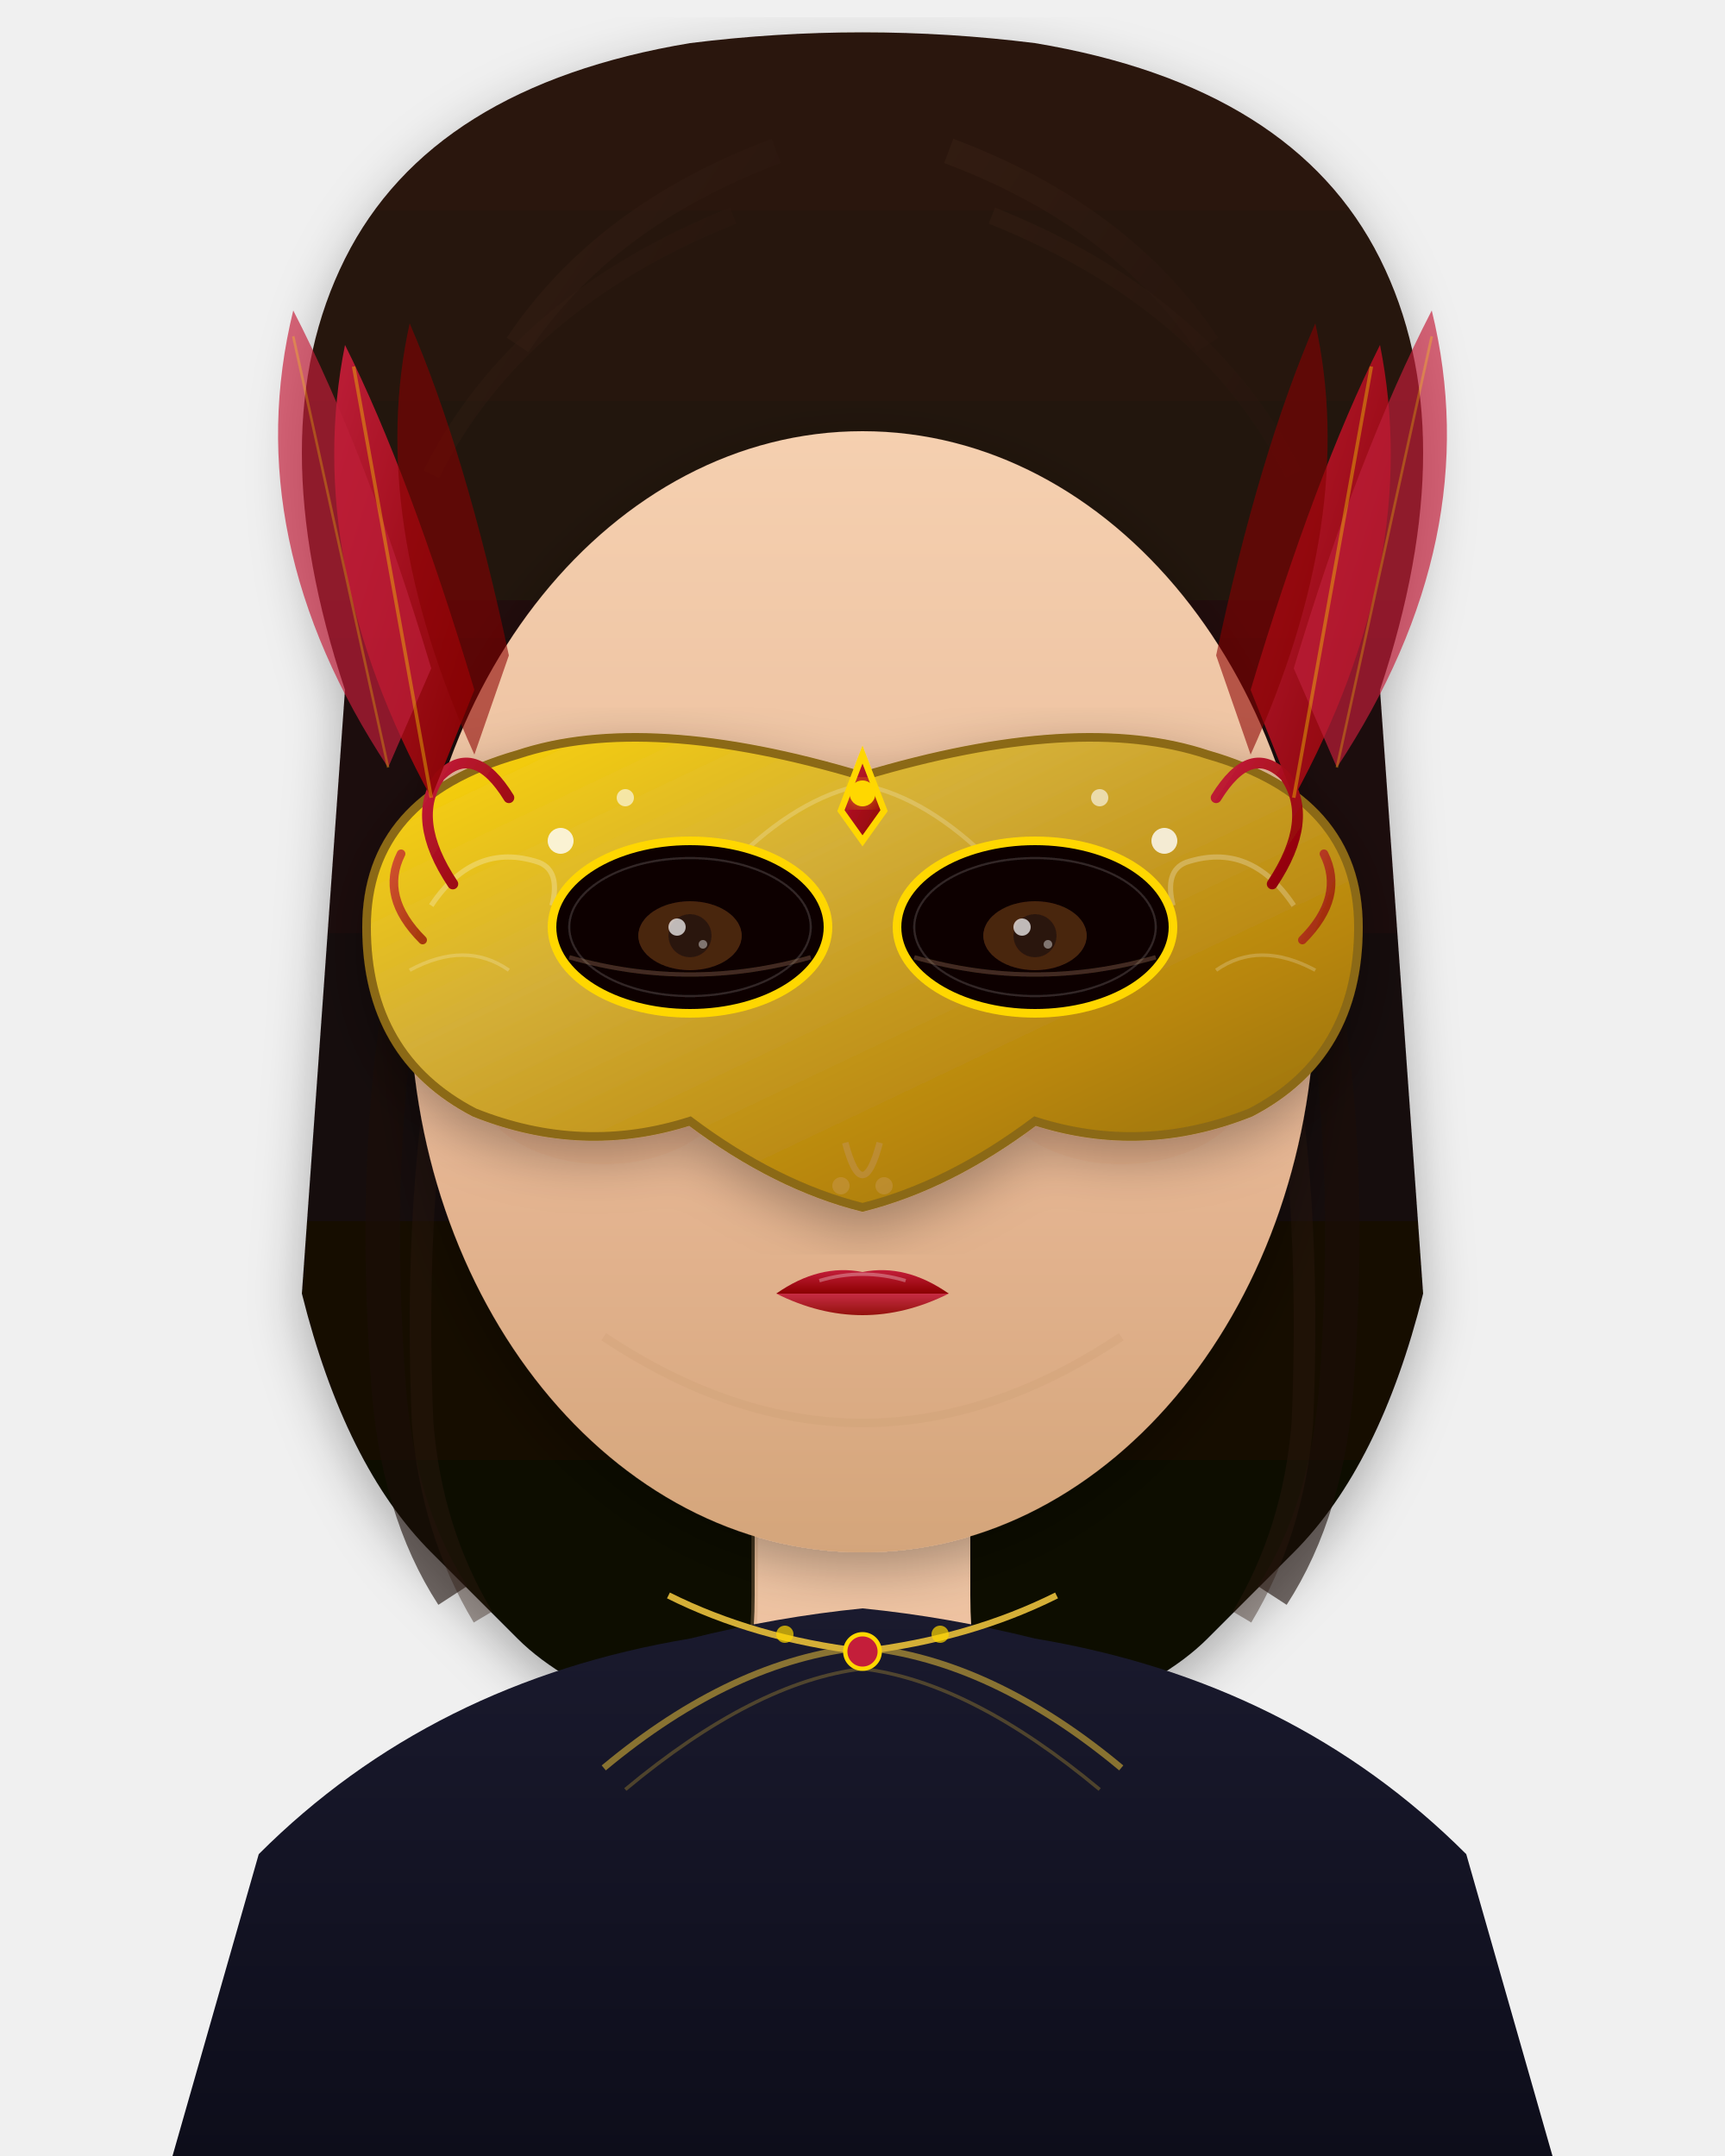
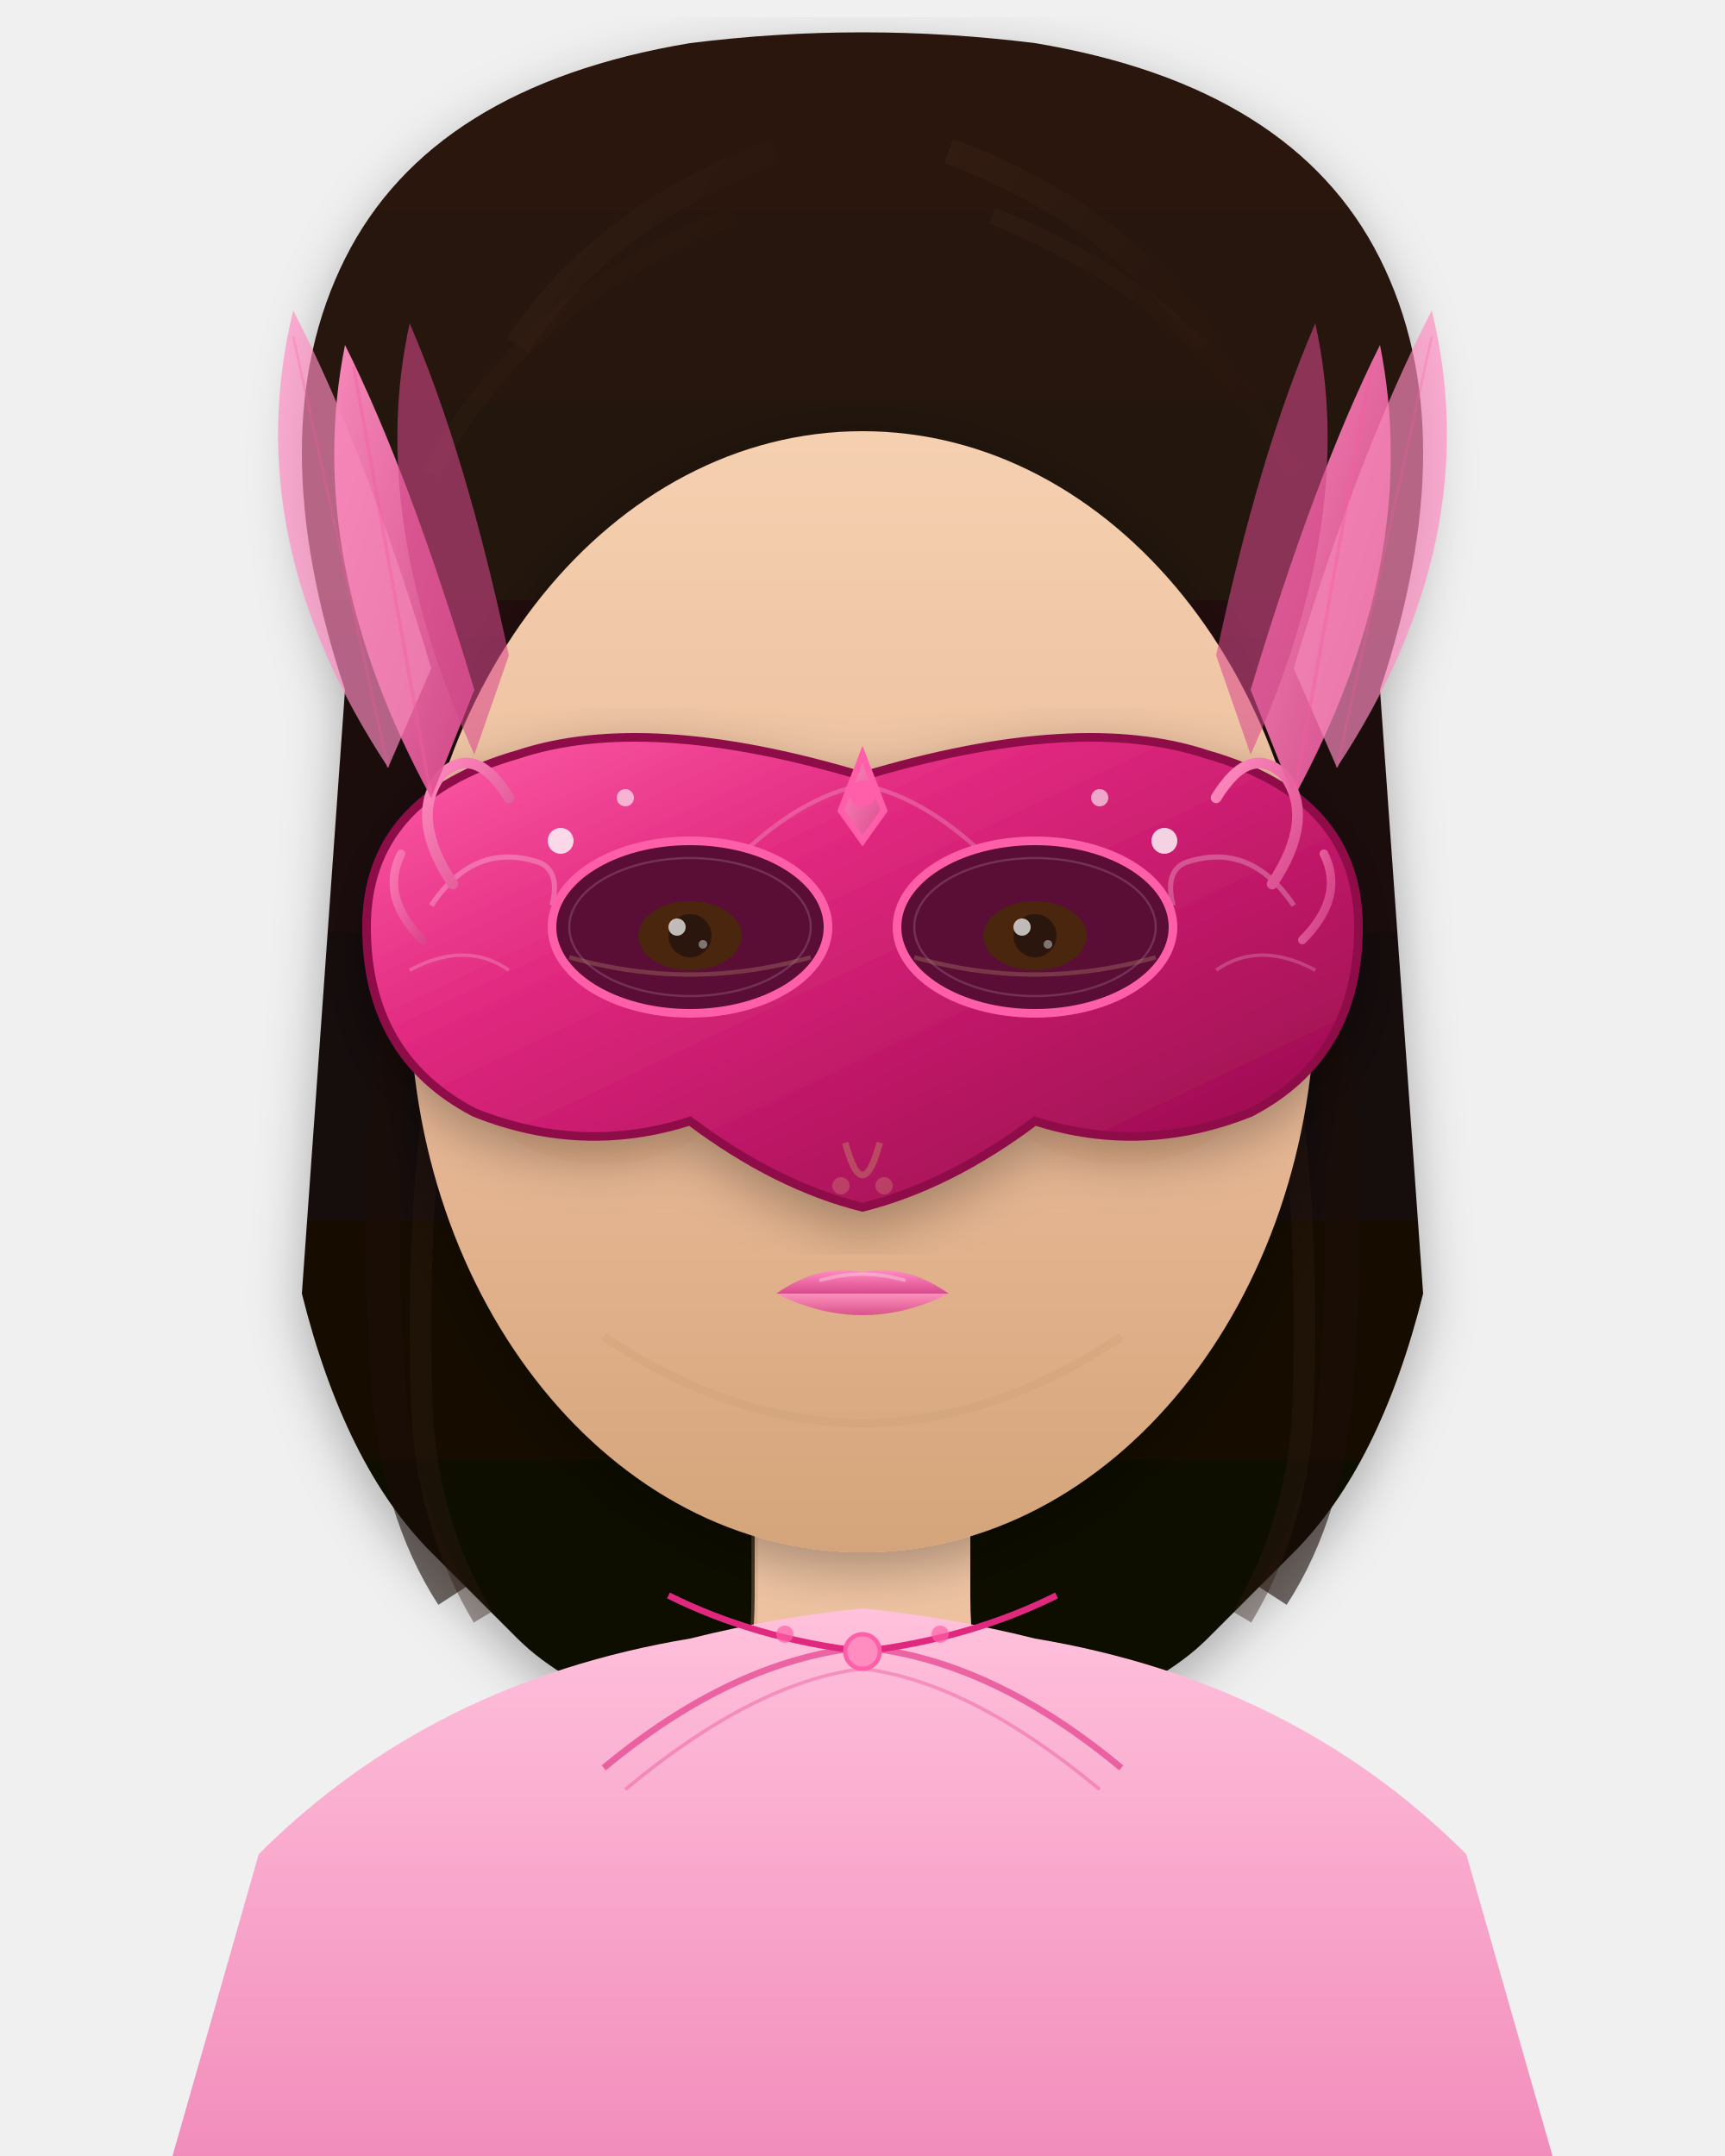
<svg xmlns="http://www.w3.org/2000/svg" viewBox="0 0 400 500" fill="none">
  <defs>
    <linearGradient id="skin" x1="50%" y1="0%" x2="50%" y2="100%">
      <stop offset="0%" stop-color="#F5D0B0" />
      <stop offset="60%" stop-color="#E8B896" />
      <stop offset="100%" stop-color="#D4A57A" />
    </linearGradient>
    <linearGradient id="skinSh" x1="0%" y1="0%" x2="100%" y2="100%">
      <stop offset="0%" stop-color="#D4A57A" />
      <stop offset="100%" stop-color="#C4956A" />
    </linearGradient>
    <linearGradient id="hair" x1="50%" y1="0%" x2="50%" y2="100%">
      <stop offset="0%" stop-color="#2C1810" />
      <stop offset="50%" stop-color="#1A0E08" />
      <stop offset="100%" stop-color="#0D0704" />
    </linearGradient>
    <linearGradient id="hairH" x1="0%" y1="0%" x2="100%" y2="50%">
      <stop offset="0%" stop-color="#3D2517" />
      <stop offset="100%" stop-color="#2C1810" />
    </linearGradient>
    <linearGradient id="mGold" x1="0%" y1="0%" x2="100%" y2="100%">
-       <stop offset="0%" stop-color="#FFD700" />
-       <stop offset="35%" stop-color="#D4AF37" />
-       <stop offset="70%" stop-color="#B8860B" />
-       <stop offset="100%" stop-color="#8B6914" />
+       <stop offset="0%" stop-color="#FF5FA8" />
+       <stop offset="35%" stop-color="#E0287F" />
+       <stop offset="70%" stop-color="#B3135F" />
+       <stop offset="100%" stop-color="#8E0E4A" />
    </linearGradient>
    <linearGradient id="mRed" x1="0%" y1="0%" x2="100%" y2="100%">
-       <stop offset="0%" stop-color="#C41E3A" />
-       <stop offset="100%" stop-color="#8B0000" />
+       <stop offset="0%" stop-color="#FF8DC0" />
+       <stop offset="100%" stop-color="#D94A8C" />
    </linearGradient>
    <radialGradient id="eyeGlow" cx="50%" cy="50%">
      <stop offset="0%" stop-color="#FFFFFF" stop-opacity="0.15" />
      <stop offset="100%" stop-color="#FFFFFF" stop-opacity="0" />
    </radialGradient>
    <linearGradient id="lip" x1="50%" y1="0%" x2="50%" y2="100%">
-       <stop offset="0%" stop-color="#C41E3A" />
-       <stop offset="100%" stop-color="#8B0000" />
+       <stop offset="0%" stop-color="#FF8DC0" />
+       <stop offset="100%" stop-color="#D94A8C" />
    </linearGradient>
    <linearGradient id="dress" x1="50%" y1="0%" x2="50%" y2="100%">
-       <stop offset="0%" stop-color="#1a1a2e" />
-       <stop offset="100%" stop-color="#0d0d1a" />
+       <stop offset="0%" stop-color="#FFC1DC" />
+       <stop offset="100%" stop-color="#F28DBB" />
    </linearGradient>
    <filter id="shadow">
      <feDropShadow dx="0" dy="4" stdDeviation="6" flood-color="#000" flood-opacity="0.3" />
    </filter>
    <filter id="glow">
      <feGaussianBlur stdDeviation="3" result="b" />
      <feMerge>
        <feMergeNode in="b" />
        <feMergeNode in="SourceGraphic" />
      </feMerge>
    </filter>
    <clipPath id="maskClip">
      <ellipse cx="200" cy="210" rx="120" ry="65" />
    </clipPath>
  </defs>
  <path d="M80 160 Q60 100 80 60 Q100 20 160 10 Q200 5 240 10 Q300 20 320 60 Q340 100 320 160 L330 300 Q320 340 300 360 L280 380 Q260 400 200 410 Q140 400 120 380 L100 360 Q80 340 70 300Z" fill="url(#hair)" filter="url(#shadow)" />
  <path d="M120 80 Q140 50 180 35" fill="none" stroke="url(#hairH)" stroke-width="6" opacity="0.4" />
  <path d="M100 110 Q120 70 170 50" fill="none" stroke="url(#hairH)" stroke-width="4" opacity="0.3" />
  <path d="M280 80 Q260 50 220 35" fill="none" stroke="url(#hairH)" stroke-width="6" opacity="0.4" />
  <path d="M300 110 Q280 70 230 50" fill="none" stroke="url(#hairH)" stroke-width="4" opacity="0.3" />
  <path d="M100 200 Q85 250 90 320 Q92 350 105 370" fill="none" stroke="#1A0E08" stroke-width="8" opacity="0.6" />
  <path d="M110 210 Q95 260 98 330 Q100 355 112 375" fill="none" stroke="#2C1810" stroke-width="5" opacity="0.4" />
  <path d="M300 200 Q315 250 310 320 Q308 350 295 370" fill="none" stroke="#1A0E08" stroke-width="8" opacity="0.6" />
  <path d="M290 210 Q305 260 302 330 Q300 355 288 375" fill="none" stroke="#2C1810" stroke-width="5" opacity="0.4" />
  <path d="M175 310 L175 370 Q175 400 160 430 L160 500 L240 500 L240 430 Q225 400 225 370 L225 310" fill="url(#skin)" />
  <path d="M175 310 L175 370 Q175 400 160 430" fill="none" stroke="url(#skinSh)" stroke-width="1.5" opacity="0.3" />
  <ellipse cx="200" cy="230" rx="105" ry="130" fill="url(#skin)" filter="url(#shadow)" />
  <ellipse cx="140" cy="250" rx="30" ry="20" fill="#E8A880" opacity="0.3" />
  <ellipse cx="260" cy="250" rx="30" ry="20" fill="#E8A880" opacity="0.3" />
  <path d="M140 310 Q200 350 260 310" fill="none" stroke="#C4956A" stroke-width="2" opacity="0.2" />
  <path d="M148 185 Q165 178 190 182" fill="none" stroke="#2C1810" stroke-width="2.5" stroke-linecap="round" opacity="0.5" />
  <g filter="url(#shadow)">
-     <path d="M85 215 Q85 185 120 175 Q150 165 200 180 Q250 165 280 175 Q315 185 315 215 Q315 245 290 258 Q265 268 240 260 Q220 275 200 280 Q180 275 160 260 Q135 268 110 258 Q85 245 85 215Z" fill="url(#mGold)" stroke="#8B6914" stroke-width="2" />
+     <path d="M85 215 Q85 185 120 175 Q150 165 200 180 Q250 165 280 175 Q315 185 315 215 Q315 245 290 258 Q265 268 240 260 Q220 275 200 280 Q180 275 160 260 Q135 268 110 258 Q85 245 85 215Z" fill="url(#mGold)" stroke="#8E0E4A" stroke-width="2" />
    <path d="M170 200 Q185 185 200 182 Q215 185 230 200" fill="none" stroke="#FFF" stroke-width="1" opacity="0.2" />
    <path d="M100 210 Q110 195 125 200 Q130 202 128 210" fill="none" stroke="#FFF" stroke-width="1.2" opacity="0.25" />
    <path d="M95 225 Q108 218 118 225" fill="none" stroke="#FFF" stroke-width="0.8" opacity="0.2" />
    <path d="M300 210 Q290 195 275 200 Q270 202 272 210" fill="none" stroke="#FFF" stroke-width="1.2" opacity="0.25" />
    <path d="M305 225 Q292 218 282 225" fill="none" stroke="#FFF" stroke-width="0.8" opacity="0.2" />
-     <path d="M195 188 L200 175 L205 188 L200 195Z" fill="url(#mRed)" stroke="#FFD700" stroke-width="1.5" />
-     <circle cx="200" cy="184" r="3" fill="#FFD700" filter="url(#glow)" />
-     <ellipse cx="160" cy="215" rx="32" ry="20" fill="#0d0000" />
-     <ellipse cx="160" cy="215" rx="32" ry="20" fill="none" stroke="#FFD700" stroke-width="2" />
+     <path d="M195 188 L200 175 L205 188 L200 195Z" fill="url(#mRed)" stroke="#FF5FA8" stroke-width="1.5" />
+     <circle cx="200" cy="184" r="3" fill="#FF5FA8" filter="url(#glow)" />
+     <ellipse cx="160" cy="215" rx="32" ry="20" fill="#5A0F36" />
+     <ellipse cx="160" cy="215" rx="32" ry="20" fill="none" stroke="#FF5FA8" stroke-width="2" />
    <ellipse cx="160" cy="215" rx="28" ry="16" fill="none" stroke="#FFF" stroke-width="0.5" opacity="0.15" />
-     <ellipse cx="240" cy="215" rx="32" ry="20" fill="#0d0000" />
-     <ellipse cx="240" cy="215" rx="32" ry="20" fill="none" stroke="#FFD700" stroke-width="2" />
+     <ellipse cx="240" cy="215" rx="32" ry="20" fill="#5A0F36" />
+     <ellipse cx="240" cy="215" rx="32" ry="20" fill="none" stroke="#FF5FA8" stroke-width="2" />
    <ellipse cx="240" cy="215" rx="28" ry="16" fill="none" stroke="#FFF" stroke-width="0.5" opacity="0.15" />
    <ellipse cx="160" cy="217" rx="12" ry="8" fill="#4A2511" />
    <ellipse cx="240" cy="217" rx="12" ry="8" fill="#4A2511" />
    <circle cx="160" cy="217" r="5" fill="#2C1810" />
    <circle cx="240" cy="217" r="5" fill="#2C1810" />
    <circle cx="157" cy="215" r="2" fill="#FFF" opacity="0.7" />
    <circle cx="237" cy="215" r="2" fill="#FFF" opacity="0.7" />
    <circle cx="163" cy="219" r="1" fill="#FFF" opacity="0.4" />
    <circle cx="243" cy="219" r="1" fill="#FFF" opacity="0.4" />
    <path d="M132 222 Q160 230 188 222" fill="none" stroke="#C4956A" stroke-width="1" opacity="0.3" />
    <path d="M212 222 Q240 230 268 222" fill="none" stroke="#C4956A" stroke-width="1" opacity="0.3" />
    <path d="M105 205 Q95 190 102 180 Q110 172 118 185" fill="none" stroke="url(#mRed)" stroke-width="2.5" stroke-linecap="round" />
    <path d="M98 218 Q88 208 93 198" fill="none" stroke="url(#mRed)" stroke-width="2" stroke-linecap="round" opacity="0.7" />
    <path d="M295 205 Q305 190 298 180 Q290 172 282 185" fill="none" stroke="url(#mRed)" stroke-width="2.5" stroke-linecap="round" />
    <path d="M302 218 Q312 208 307 198" fill="none" stroke="url(#mRed)" stroke-width="2" stroke-linecap="round" opacity="0.7" />
    <circle cx="130" cy="195" r="3" fill="#FFF" opacity="0.8" />
    <circle cx="270" cy="195" r="3" fill="#FFF" opacity="0.8" />
    <circle cx="145" cy="185" r="2" fill="#FFF" opacity="0.6" />
    <circle cx="255" cy="185" r="2" fill="#FFF" opacity="0.6" />
  </g>
  <g opacity="0.95">
    <path d="M100 185 Q70 130 80 80 Q95 110 110 160" fill="url(#mRed)" />
-     <path d="M90 178 Q55 125 68 72 Q85 105 100 155" fill="#C41E3A" opacity="0.7" />
-     <path d="M110 175 Q85 120 95 75 Q108 105 118 152" fill="#8B0000" opacity="0.6" />
-     <line x1="100" y1="185" x2="82" y2="85" stroke="#FFD700" stroke-width="0.8" opacity="0.4" />
-     <line x1="90" y1="178" x2="68" y2="78" stroke="#FFD700" stroke-width="0.6" opacity="0.3" />
+     <path d="M90 178 Q55 125 68 72 Q85 105 100 155" fill="#FF8DC0" opacity="0.7" />
+     <path d="M110 175 Q85 120 95 75 Q108 105 118 152" fill="#D94A8C" opacity="0.6" />
+     <line x1="100" y1="185" x2="82" y2="85" stroke="#FF5FA8" stroke-width="0.8" opacity="0.4" />
+     <line x1="90" y1="178" x2="68" y2="78" stroke="#FF5FA8" stroke-width="0.6" opacity="0.3" />
  </g>
  <g opacity="0.95">
    <path d="M300 185 Q330 130 320 80 Q305 110 290 160" fill="url(#mRed)" />
-     <path d="M310 178 Q345 125 332 72 Q315 105 300 155" fill="#C41E3A" opacity="0.7" />
-     <path d="M290 175 Q315 120 305 75 Q292 105 282 152" fill="#8B0000" opacity="0.6" />
-     <line x1="300" y1="185" x2="318" y2="85" stroke="#FFD700" stroke-width="0.8" opacity="0.4" />
-     <line x1="310" y1="178" x2="332" y2="78" stroke="#FFD700" stroke-width="0.6" opacity="0.3" />
+     <path d="M310 178 Q345 125 332 72 Q315 105 300 155" fill="#FF8DC0" opacity="0.7" />
+     <path d="M290 175 Q315 120 305 75 Q292 105 282 152" fill="#D94A8C" opacity="0.6" />
+     <line x1="300" y1="185" x2="318" y2="85" stroke="#FF5FA8" stroke-width="0.8" opacity="0.4" />
+     <line x1="310" y1="178" x2="332" y2="78" stroke="#FF5FA8" stroke-width="0.6" opacity="0.3" />
  </g>
  <path d="M196 265 Q200 280 204 265" fill="none" stroke="#C4956A" stroke-width="1.5" opacity="0.4" />
  <circle cx="195" cy="275" r="2" fill="#D4A57A" opacity="0.3" />
  <circle cx="205" cy="275" r="2" fill="#D4A57A" opacity="0.3" />
  <path d="M180 300 Q190 293 200 295 Q210 293 220 300" fill="url(#lip)" />
  <path d="M180 300 Q200 310 220 300" fill="url(#lip)" opacity="0.9" />
  <path d="M190 297 Q200 294 210 297" fill="none" stroke="#FFF" stroke-width="0.8" opacity="0.3" />
  <path d="M60 430 Q100 390 160 380 Q180 375 200 373 Q220 375 240 380 Q300 390 340 430 L360 500 L40 500Z" fill="url(#dress)" />
-   <path d="M140 410 Q170 385 200 382 Q230 385 260 410" fill="none" stroke="#D4AF37" stroke-width="1.5" opacity="0.6" />
-   <path d="M145 415 Q175 390 200 387 Q225 390 255 415" fill="none" stroke="#D4AF37" stroke-width="0.8" opacity="0.3" />
-   <path d="M155 370 Q175 380 200 383 Q225 380 245 370" fill="none" stroke="#D4AF37" stroke-width="1.5" />
-   <circle cx="200" cy="383" r="4" fill="#C41E3A" stroke="#FFD700" stroke-width="1" />
-   <circle cx="182" cy="379" r="2" fill="#FFD700" opacity="0.7" />
-   <circle cx="218" cy="379" r="2" fill="#FFD700" opacity="0.7" />
+   <path d="M140 410 Q170 385 200 382 Q230 385 260 410" fill="none" stroke="#E0287F" stroke-width="1.5" opacity="0.6" />
+   <path d="M145 415 Q175 390 200 387 Q225 390 255 415" fill="none" stroke="#E0287F" stroke-width="0.8" opacity="0.3" />
+   <path d="M155 370 Q175 380 200 383 Q225 380 245 370" fill="none" stroke="#E0287F" stroke-width="1.5" />
+   <circle cx="200" cy="383" r="4" fill="#FF8DC0" stroke="#FF5FA8" stroke-width="1" />
+   <circle cx="182" cy="379" r="2" fill="#FF5FA8" opacity="0.7" />
+   <circle cx="218" cy="379" r="2" fill="#FF5FA8" opacity="0.7" />
</svg>
